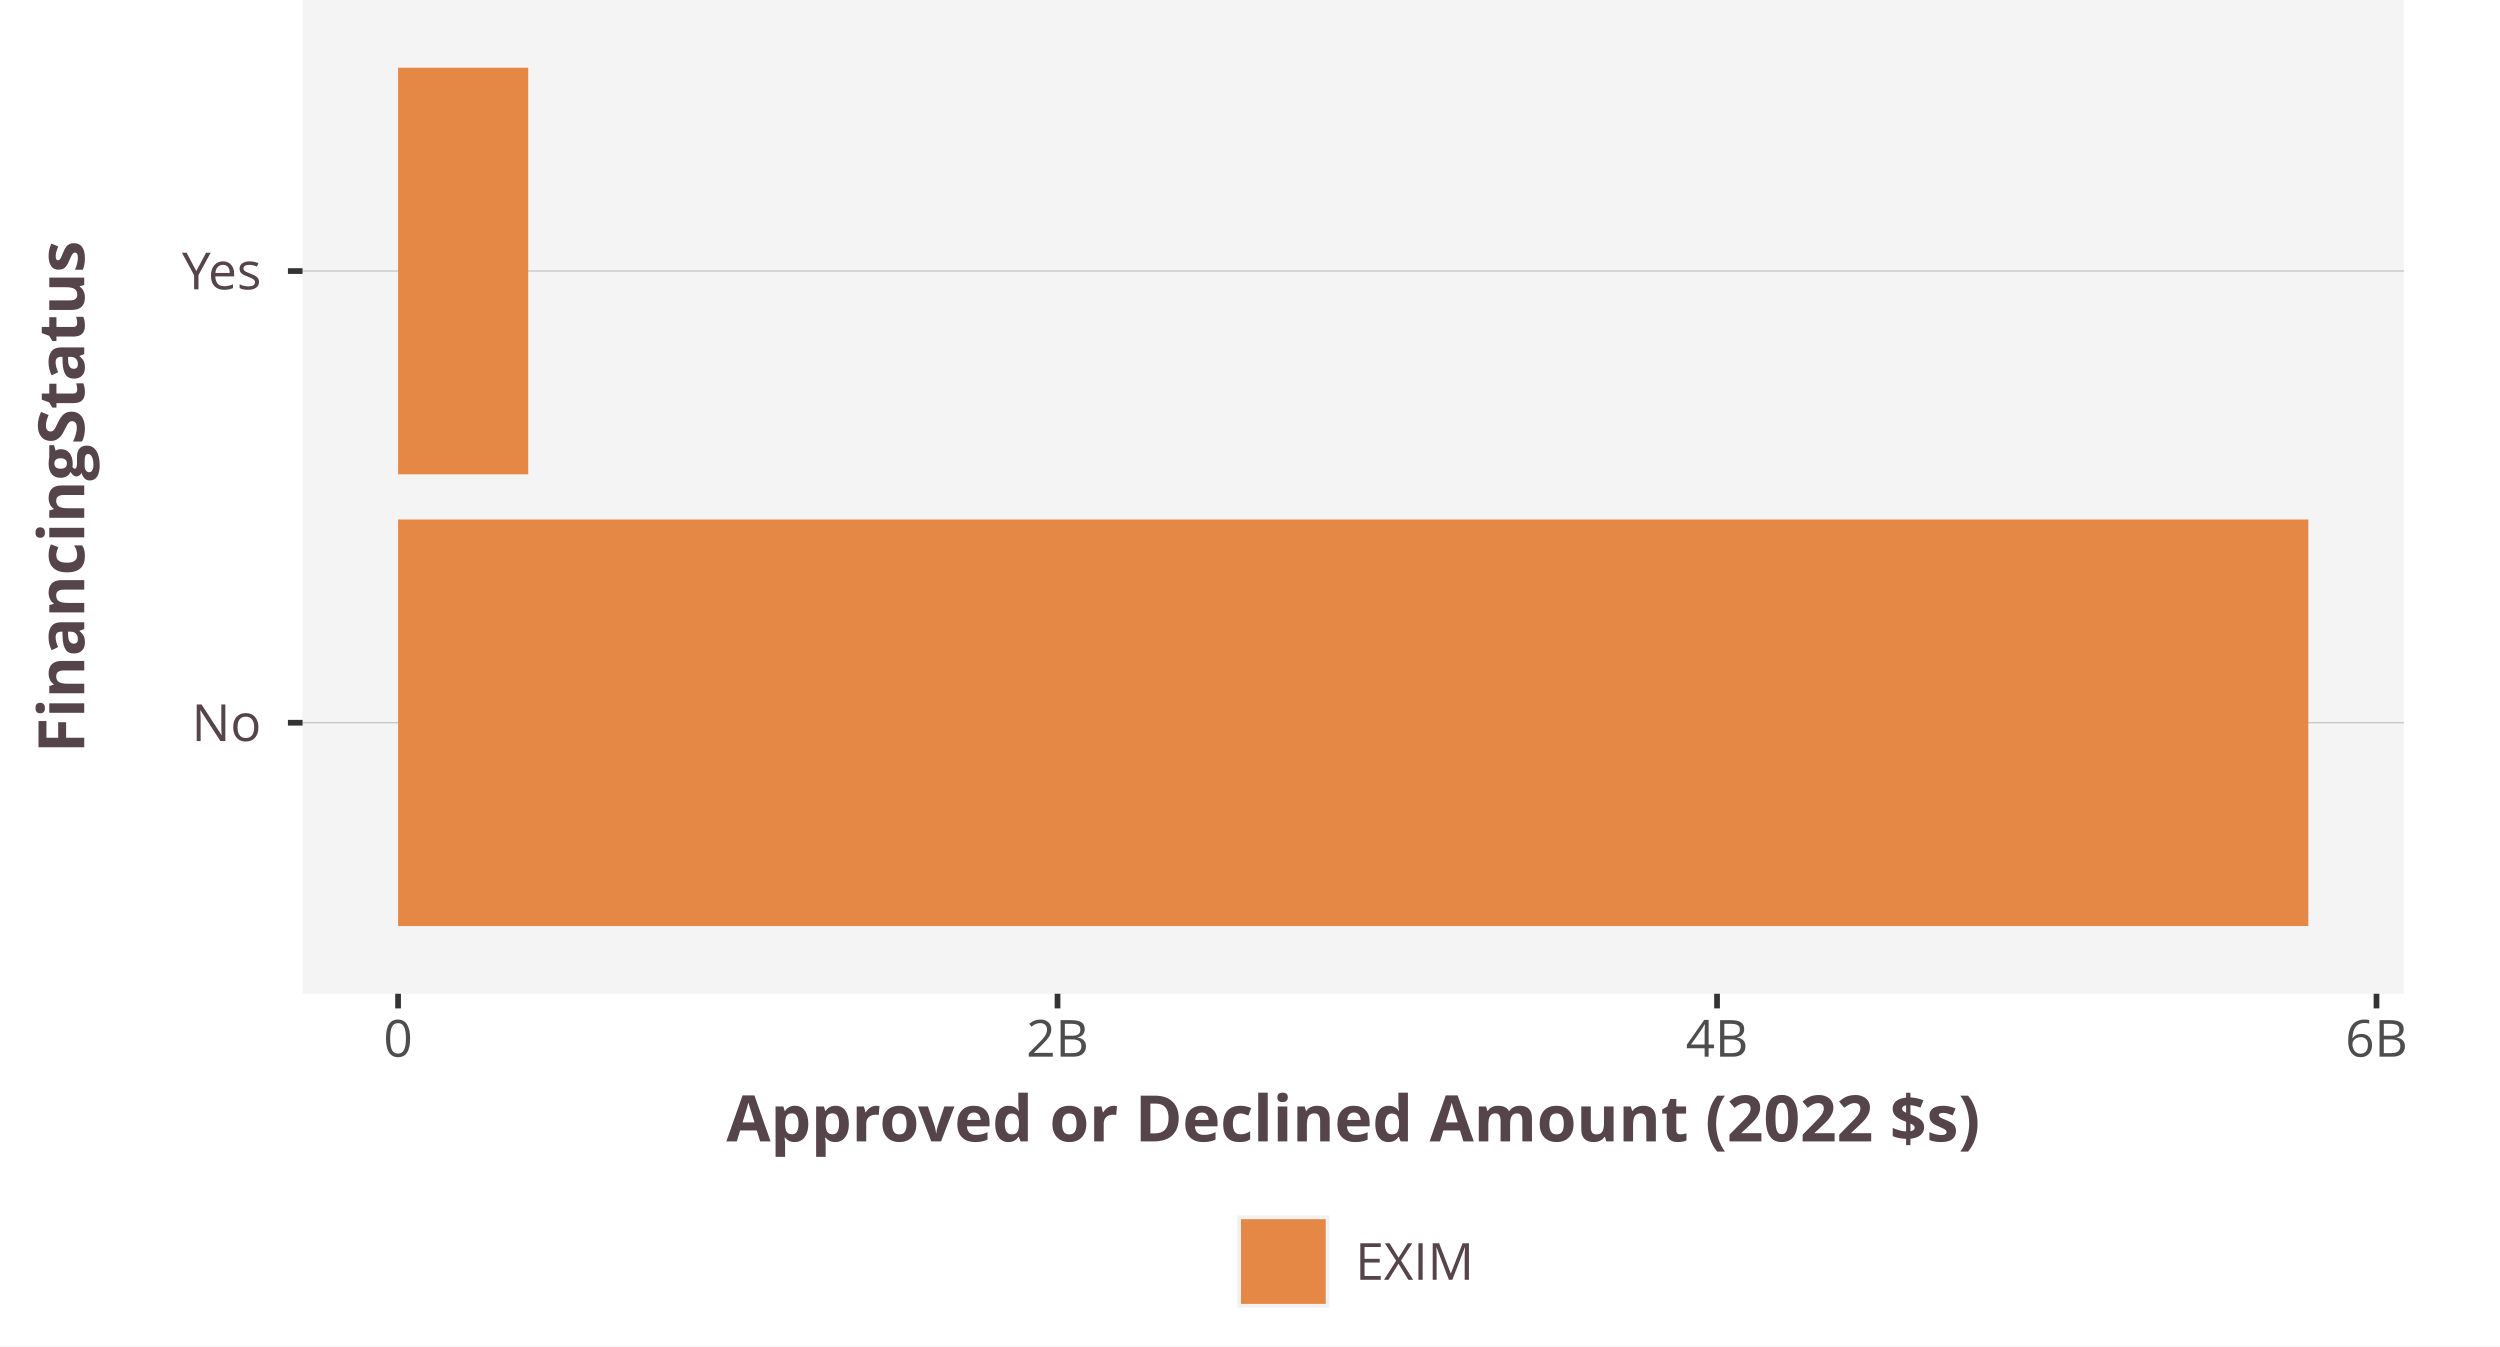
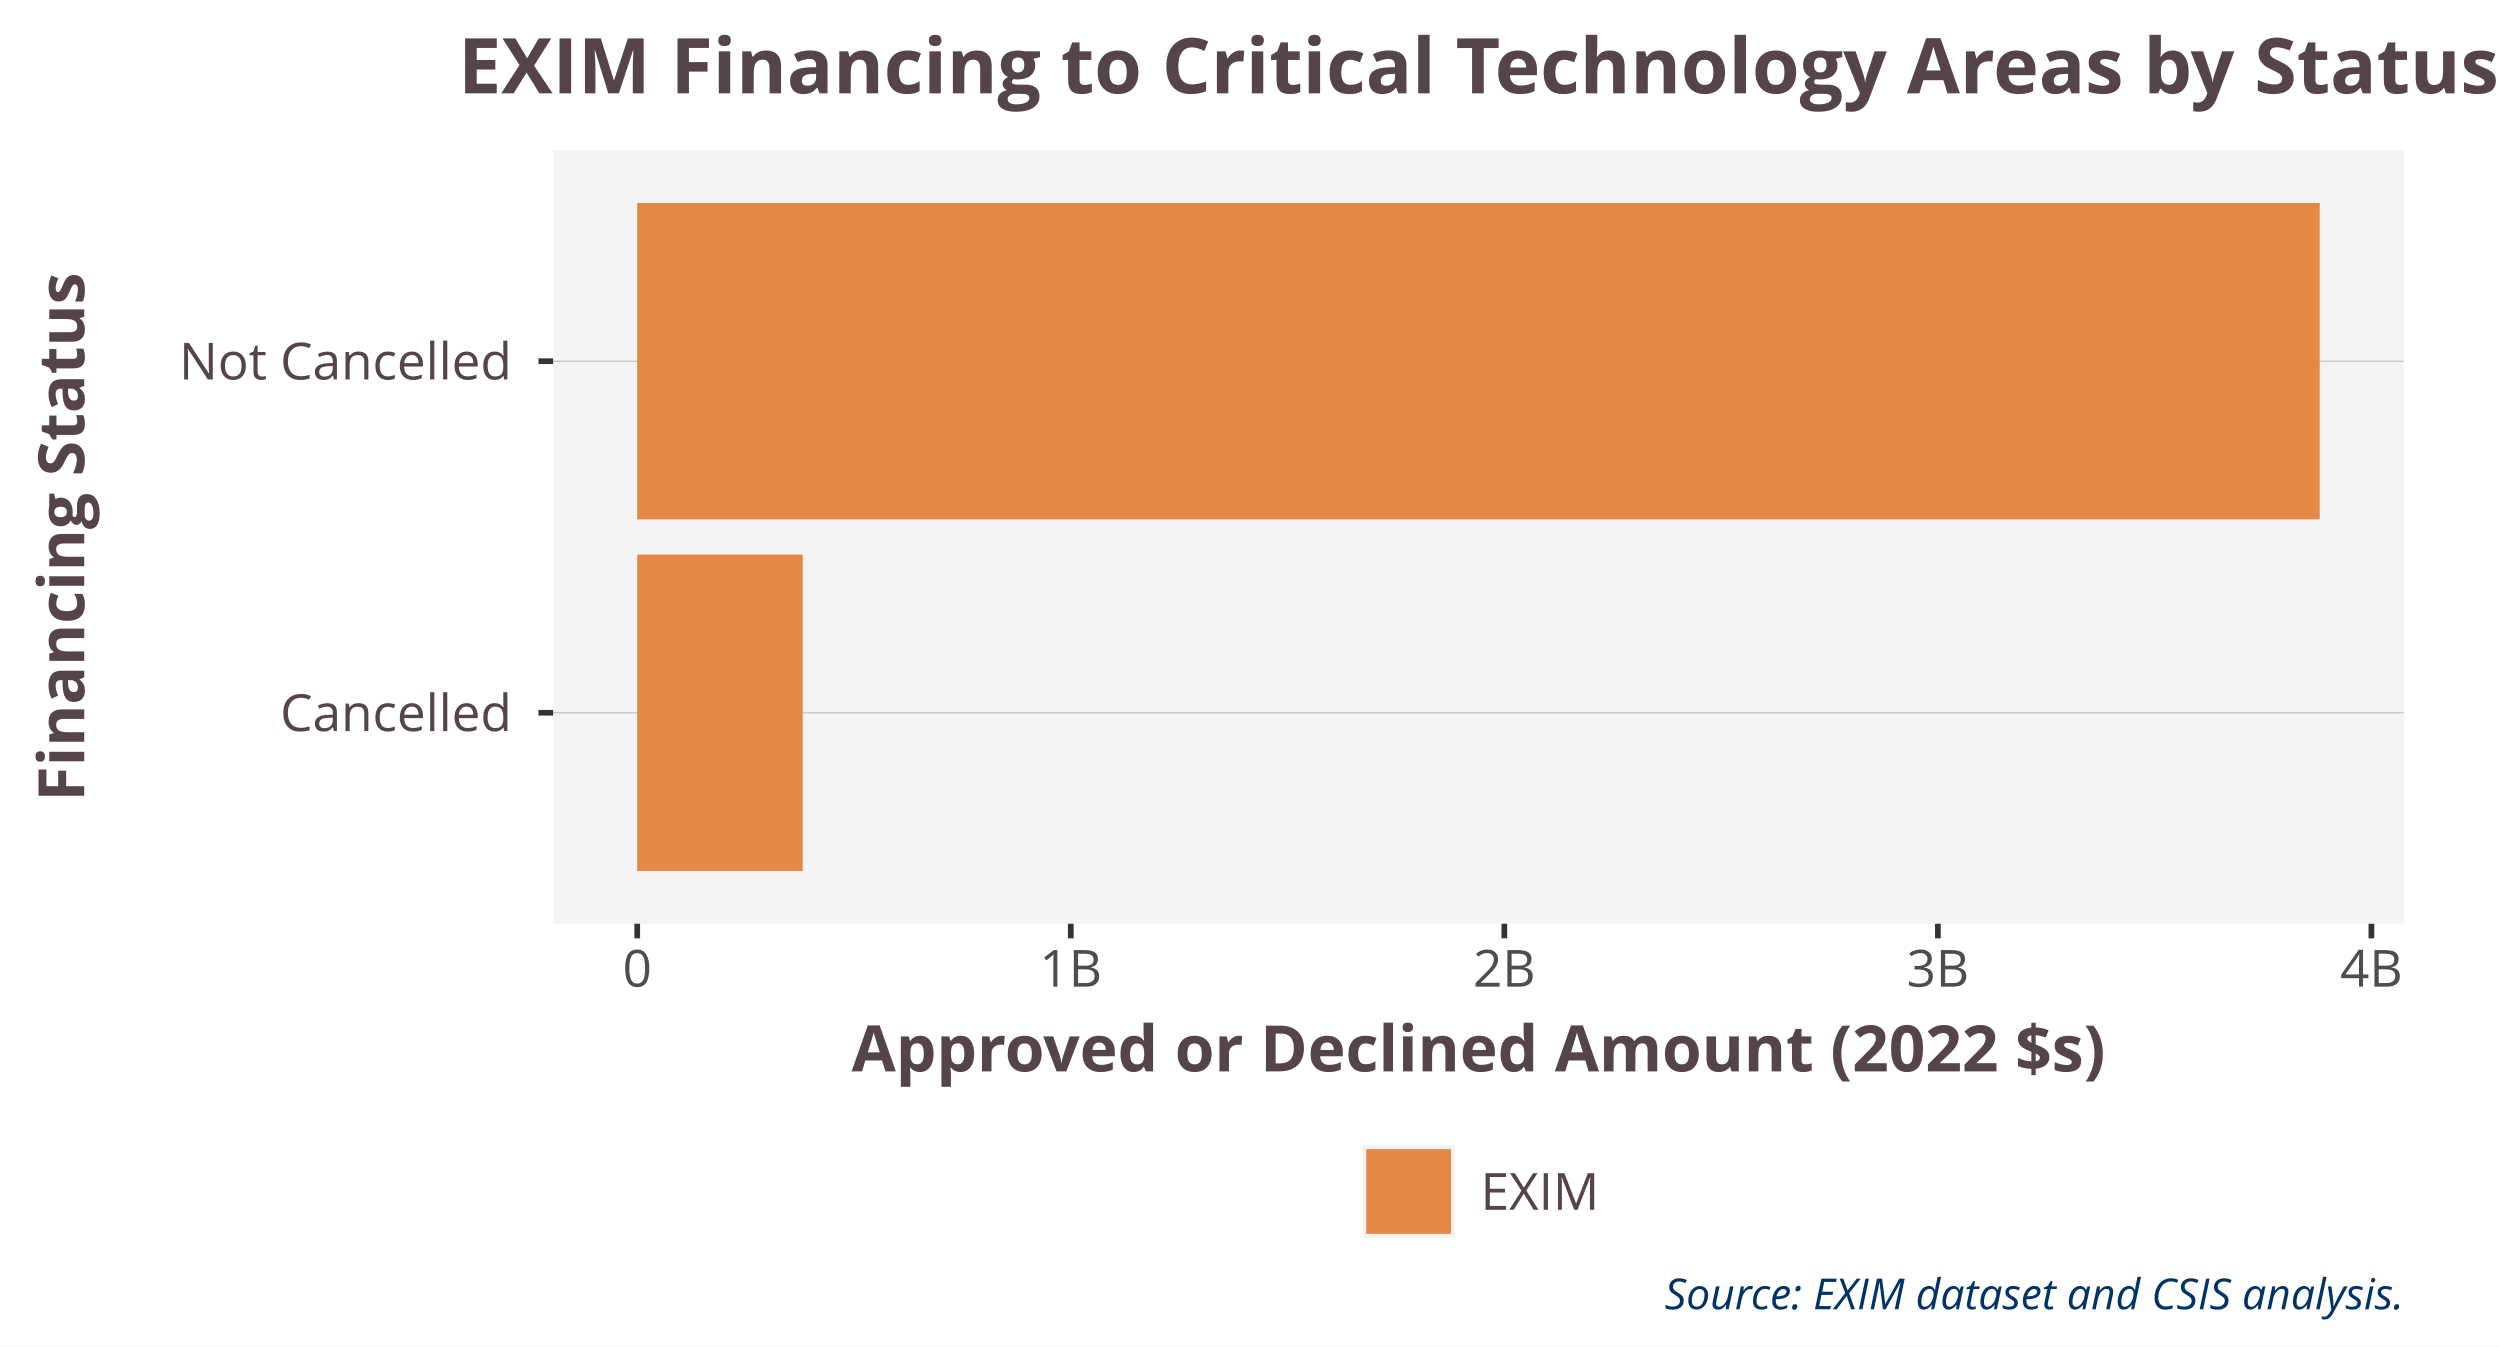
<svg xmlns="http://www.w3.org/2000/svg" class="svglite" width="468.00pt" height="252.00pt" viewBox="0 0 468.00 252.00">
  <defs>
    <style type="text/css">
    .svglite line, .svglite polyline, .svglite polygon, .svglite path, .svglite rect, .svglite circle {
      fill: none;
      stroke: #000000;
      stroke-linecap: round;
      stroke-linejoin: round;
      stroke-miterlimit: 10.00;
    }
    .svglite text {
      white-space: pre;
    }
  </style>
  </defs>
  <rect width="100%" height="100%" style="stroke: none; fill: #FFFFFF;" />
  <defs>
    <clipPath id="cpMC4wMHw0NjguMDB8MC4wMHwyNTIuMDA=">
      <rect x="0.00" y="0.00" width="468.00" height="252.00" />
    </clipPath>
  </defs>
  <g clip-path="url(#cpMC4wMHw0NjguMDB8MC4wMHwyNTIuMDA=)">
-     <rect x="0.00" y="-0" width="468.00" height="252.00" style="stroke-width: 1.07; stroke: #FFFFFF; fill: #FFFFFF;" />
+     <rect x="0.00" y="0.00" width="468.00" height="252.00" style="stroke-width: 1.07; stroke: #FFFFFF; fill: #FFFFFF;" />
  </g>
  <defs>
-     <clipPath id="cpNTYuNjR8NDUwLjAwfDAuMDB8MTg2LjAz">
-       <rect x="56.64" y="0.00" width="393.36" height="186.03" />
+     <clipPath id="cpMTAzLjU0fDQ1MC4wMHwyOC4xM3wxNzIuOTI=">
+       <rect x="103.54" y="28.13" width="346.46" height="144.79" />
    </clipPath>
  </defs>
-   <g clip-path="url(#cpNTYuNjR8NDUwLjAwfDAuMDB8MTg2LjAz)">
-     <rect x="56.64" y="0.00" width="393.36" height="186.03" style="stroke-width: 1.07; stroke: none; fill: #F4F4F4;" />
-     <polyline points="56.64,135.30 450.00,135.30 " style="stroke-width: 0.21; stroke: #BEBEBE; stroke-linecap: butt;" />
-     <polyline points="56.64,50.74 450.00,50.74 " style="stroke-width: 0.21; stroke: #BEBEBE; stroke-linecap: butt;" />
-     <rect x="74.52" y="97.25" width="357.60" height="76.11" style="stroke-width: 1.07; stroke: none; stroke-linecap: butt; stroke-linejoin: miter; fill: #E58846;" />
-     <rect x="74.52" y="12.68" width="24.36" height="76.11" style="stroke-width: 1.07; stroke: none; stroke-linecap: butt; stroke-linejoin: miter; fill: #E58846;" />
+   <g clip-path="url(#cpMTAzLjU0fDQ1MC4wMHwyOC4xM3wxNzIuOTI=)">
+     <rect x="103.54" y="28.13" width="346.46" height="144.79" style="stroke-width: 1.07; stroke: none; fill: #F4F4F4;" />
+     <polyline points="103.54,133.43 450.00,133.43 " style="stroke-width: 0.21; stroke: #BEBEBE; stroke-linecap: butt;" />
+     <polyline points="103.54,67.62 450.00,67.62 " style="stroke-width: 0.21; stroke: #BEBEBE; stroke-linecap: butt;" />
+     <rect x="119.29" y="103.82" width="30.98" height="59.23" style="stroke-width: 1.07; stroke: none; stroke-linecap: butt; stroke-linejoin: miter; fill: #E58846;" />
+     <rect x="119.29" y="38.00" width="314.96" height="59.23" style="stroke-width: 1.07; stroke: none; stroke-linecap: butt; stroke-linejoin: miter; fill: #E58846;" />
  </g>
  <g clip-path="url(#cpMC4wMHw0NjguMDB8MC4wMHwyNTIuMDA=)">
-     <text x="48.92" y="138.72" text-anchor="end" style="font-size: 9.60px;fill: #554449; font-family: &quot;Open Sans&quot;;" textLength="12.99px" lengthAdjust="spacingAndGlyphs">No</text>
-     <text x="48.92" y="54.16" text-anchor="end" style="font-size: 9.60px;fill: #554449; font-family: &quot;Open Sans&quot;;" textLength="15.32px" lengthAdjust="spacingAndGlyphs">Yes</text>
-     <polyline points="53.90,135.30 56.64,135.30 " style="stroke-width: 1.07; stroke: #333333; stroke-linecap: butt;" />
-     <polyline points="53.90,50.74 56.64,50.74 " style="stroke-width: 1.07; stroke: #333333; stroke-linecap: butt;" />
-     <polyline points="74.52,188.77 74.52,186.03 " style="stroke-width: 1.07; stroke: #333333; stroke-linecap: butt;" />
-     <polyline points="197.97,188.77 197.97,186.03 " style="stroke-width: 1.07; stroke: #333333; stroke-linecap: butt;" />
-     <polyline points="321.43,188.77 321.43,186.03 " style="stroke-width: 1.07; stroke: #333333; stroke-linecap: butt;" />
-     <polyline points="444.88,188.77 444.88,186.03 " style="stroke-width: 1.07; stroke: #333333; stroke-linecap: butt;" />
-     <text x="74.52" y="197.81" text-anchor="middle" style="font-size: 9.60px;fill: #4D4D4D; font-family: &quot;Open Sans&quot;;" textLength="5.49px" lengthAdjust="spacingAndGlyphs">0</text>
-     <text x="197.97" y="197.81" text-anchor="middle" style="font-size: 9.60px;fill: #4D4D4D; font-family: &quot;Open Sans&quot;;" textLength="11.68px" lengthAdjust="spacingAndGlyphs">2B</text>
-     <text x="321.43" y="197.81" text-anchor="middle" style="font-size: 9.60px;fill: #4D4D4D; font-family: &quot;Open Sans&quot;;" textLength="11.68px" lengthAdjust="spacingAndGlyphs">4B</text>
-     <text x="444.88" y="197.81" text-anchor="middle" style="font-size: 9.60px;fill: #4D4D4D; font-family: &quot;Open Sans&quot;;" textLength="11.68px" lengthAdjust="spacingAndGlyphs">6B</text>
-     <text x="253.32" y="213.67" text-anchor="middle" style="font-size: 12.00px; font-weight: bold;fill: #554449; font-family: &quot;Open Sans&quot;;" textLength="235.30px" lengthAdjust="spacingAndGlyphs">Approved or Declined Amount (2022 $s)</text>
-     <text transform="translate(15.77,93.02) rotate(-90)" text-anchor="middle" style="font-size: 12.00px; font-weight: bold;fill: #554449; font-family: &quot;Open Sans&quot;;" textLength="95.94px" lengthAdjust="spacingAndGlyphs">FinancingStatus</text>
-     <rect x="228.77" y="227.52" width="49.10" height="17.28" style="stroke-width: 1.07; stroke: none; fill: #FFFFFF;" />
-     <rect x="231.60" y="227.52" width="17.28" height="17.28" style="stroke-width: 1.07; stroke: none; fill: #F2F2F2;" />
-     <rect x="232.31" y="228.23" width="15.86" height="15.86" style="stroke-width: 1.07; stroke: none; stroke-linecap: butt; stroke-linejoin: miter; fill: #E58846;" />
-     <text x="253.71" y="239.58" style="font-size: 9.60px;fill: #554449; font-family: &quot;Open Sans&quot;;" textLength="22.17px" lengthAdjust="spacingAndGlyphs">EXIM</text>
+     <text x="95.82" y="136.86" text-anchor="end" style="font-size: 9.60px;fill: #554449; font-family: &quot;Open Sans&quot;;" textLength="43.32px" lengthAdjust="spacingAndGlyphs">Cancelled</text>
+     <text x="95.82" y="71.04" text-anchor="end" style="font-size: 9.60px;fill: #554449; font-family: &quot;Open Sans&quot;;" textLength="62.22px" lengthAdjust="spacingAndGlyphs">Not Cancelled</text>
+     <polyline points="100.80,133.43 103.54,133.43 " style="stroke-width: 1.07; stroke: #333333; stroke-linecap: butt;" />
+     <polyline points="100.80,67.62 103.54,67.62 " style="stroke-width: 1.07; stroke: #333333; stroke-linecap: butt;" />
+     <polyline points="119.29,175.66 119.29,172.92 " style="stroke-width: 1.07; stroke: #333333; stroke-linecap: butt;" />
+     <polyline points="200.45,175.66 200.45,172.92 " style="stroke-width: 1.07; stroke: #333333; stroke-linecap: butt;" />
+     <polyline points="281.61,175.66 281.61,172.92 " style="stroke-width: 1.07; stroke: #333333; stroke-linecap: butt;" />
+     <polyline points="362.77,175.66 362.77,172.92 " style="stroke-width: 1.07; stroke: #333333; stroke-linecap: butt;" />
+     <polyline points="443.93,175.66 443.93,172.92 " style="stroke-width: 1.07; stroke: #333333; stroke-linecap: butt;" />
+     <text x="119.29" y="184.70" text-anchor="middle" style="font-size: 9.60px;fill: #4D4D4D; font-family: &quot;Open Sans&quot;;" textLength="5.49px" lengthAdjust="spacingAndGlyphs">0</text>
+     <text x="200.45" y="184.70" text-anchor="middle" style="font-size: 9.60px;fill: #4D4D4D; font-family: &quot;Open Sans&quot;;" textLength="11.68px" lengthAdjust="spacingAndGlyphs">1B</text>
+     <text x="281.61" y="184.70" text-anchor="middle" style="font-size: 9.60px;fill: #4D4D4D; font-family: &quot;Open Sans&quot;;" textLength="11.68px" lengthAdjust="spacingAndGlyphs">2B</text>
+     <text x="362.77" y="184.70" text-anchor="middle" style="font-size: 9.60px;fill: #4D4D4D; font-family: &quot;Open Sans&quot;;" textLength="11.68px" lengthAdjust="spacingAndGlyphs">3B</text>
+     <text x="443.93" y="184.70" text-anchor="middle" style="font-size: 9.60px;fill: #4D4D4D; font-family: &quot;Open Sans&quot;;" textLength="11.68px" lengthAdjust="spacingAndGlyphs">4B</text>
+     <text x="276.77" y="200.56" text-anchor="middle" style="font-size: 12.00px; font-weight: bold;fill: #554449; font-family: &quot;Open Sans&quot;;" textLength="235.30px" lengthAdjust="spacingAndGlyphs">Approved or Declined Amount (2022 $s)</text>
+     <text transform="translate(15.77,100.53) rotate(-90)" text-anchor="middle" style="font-size: 12.00px; font-weight: bold;fill: #554449; font-family: &quot;Open Sans&quot;;" textLength="99.06px" lengthAdjust="spacingAndGlyphs">Financing Status</text>
+     <rect x="252.22" y="214.41" width="49.10" height="17.28" style="stroke-width: 1.07; stroke: none; fill: #FFFFFF;" />
+     <rect x="255.05" y="214.41" width="17.28" height="17.28" style="stroke-width: 1.07; stroke: none; fill: #F2F2F2;" />
+     <rect x="255.76" y="215.12" width="15.86" height="15.86" style="stroke-width: 1.07; stroke: none; stroke-linecap: butt; stroke-linejoin: miter; fill: #E58846;" />
+     <text x="277.16" y="226.47" style="font-size: 9.60px;fill: #554449; font-family: &quot;Open Sans&quot;;" textLength="22.17px" lengthAdjust="spacingAndGlyphs">EXIM</text>
+     <text x="276.77" y="17.47" text-anchor="middle" style="font-size: 14.40px; font-weight: bold;fill: #554449; font-family: &quot;Open Sans&quot;;" textLength="383.38px" lengthAdjust="spacingAndGlyphs">EXIM Financing to Critical Technology Areas by Status</text>
+     <text x="450.00" y="245.09" text-anchor="end" style="font-size: 8.00px; font-style: italic;fill: #003366; font-family: &quot;Open Sans&quot;;" textLength="138.82px" lengthAdjust="spacingAndGlyphs">Source: EXIM dataset and CSIS analysis.</text>
  </g>
</svg>
